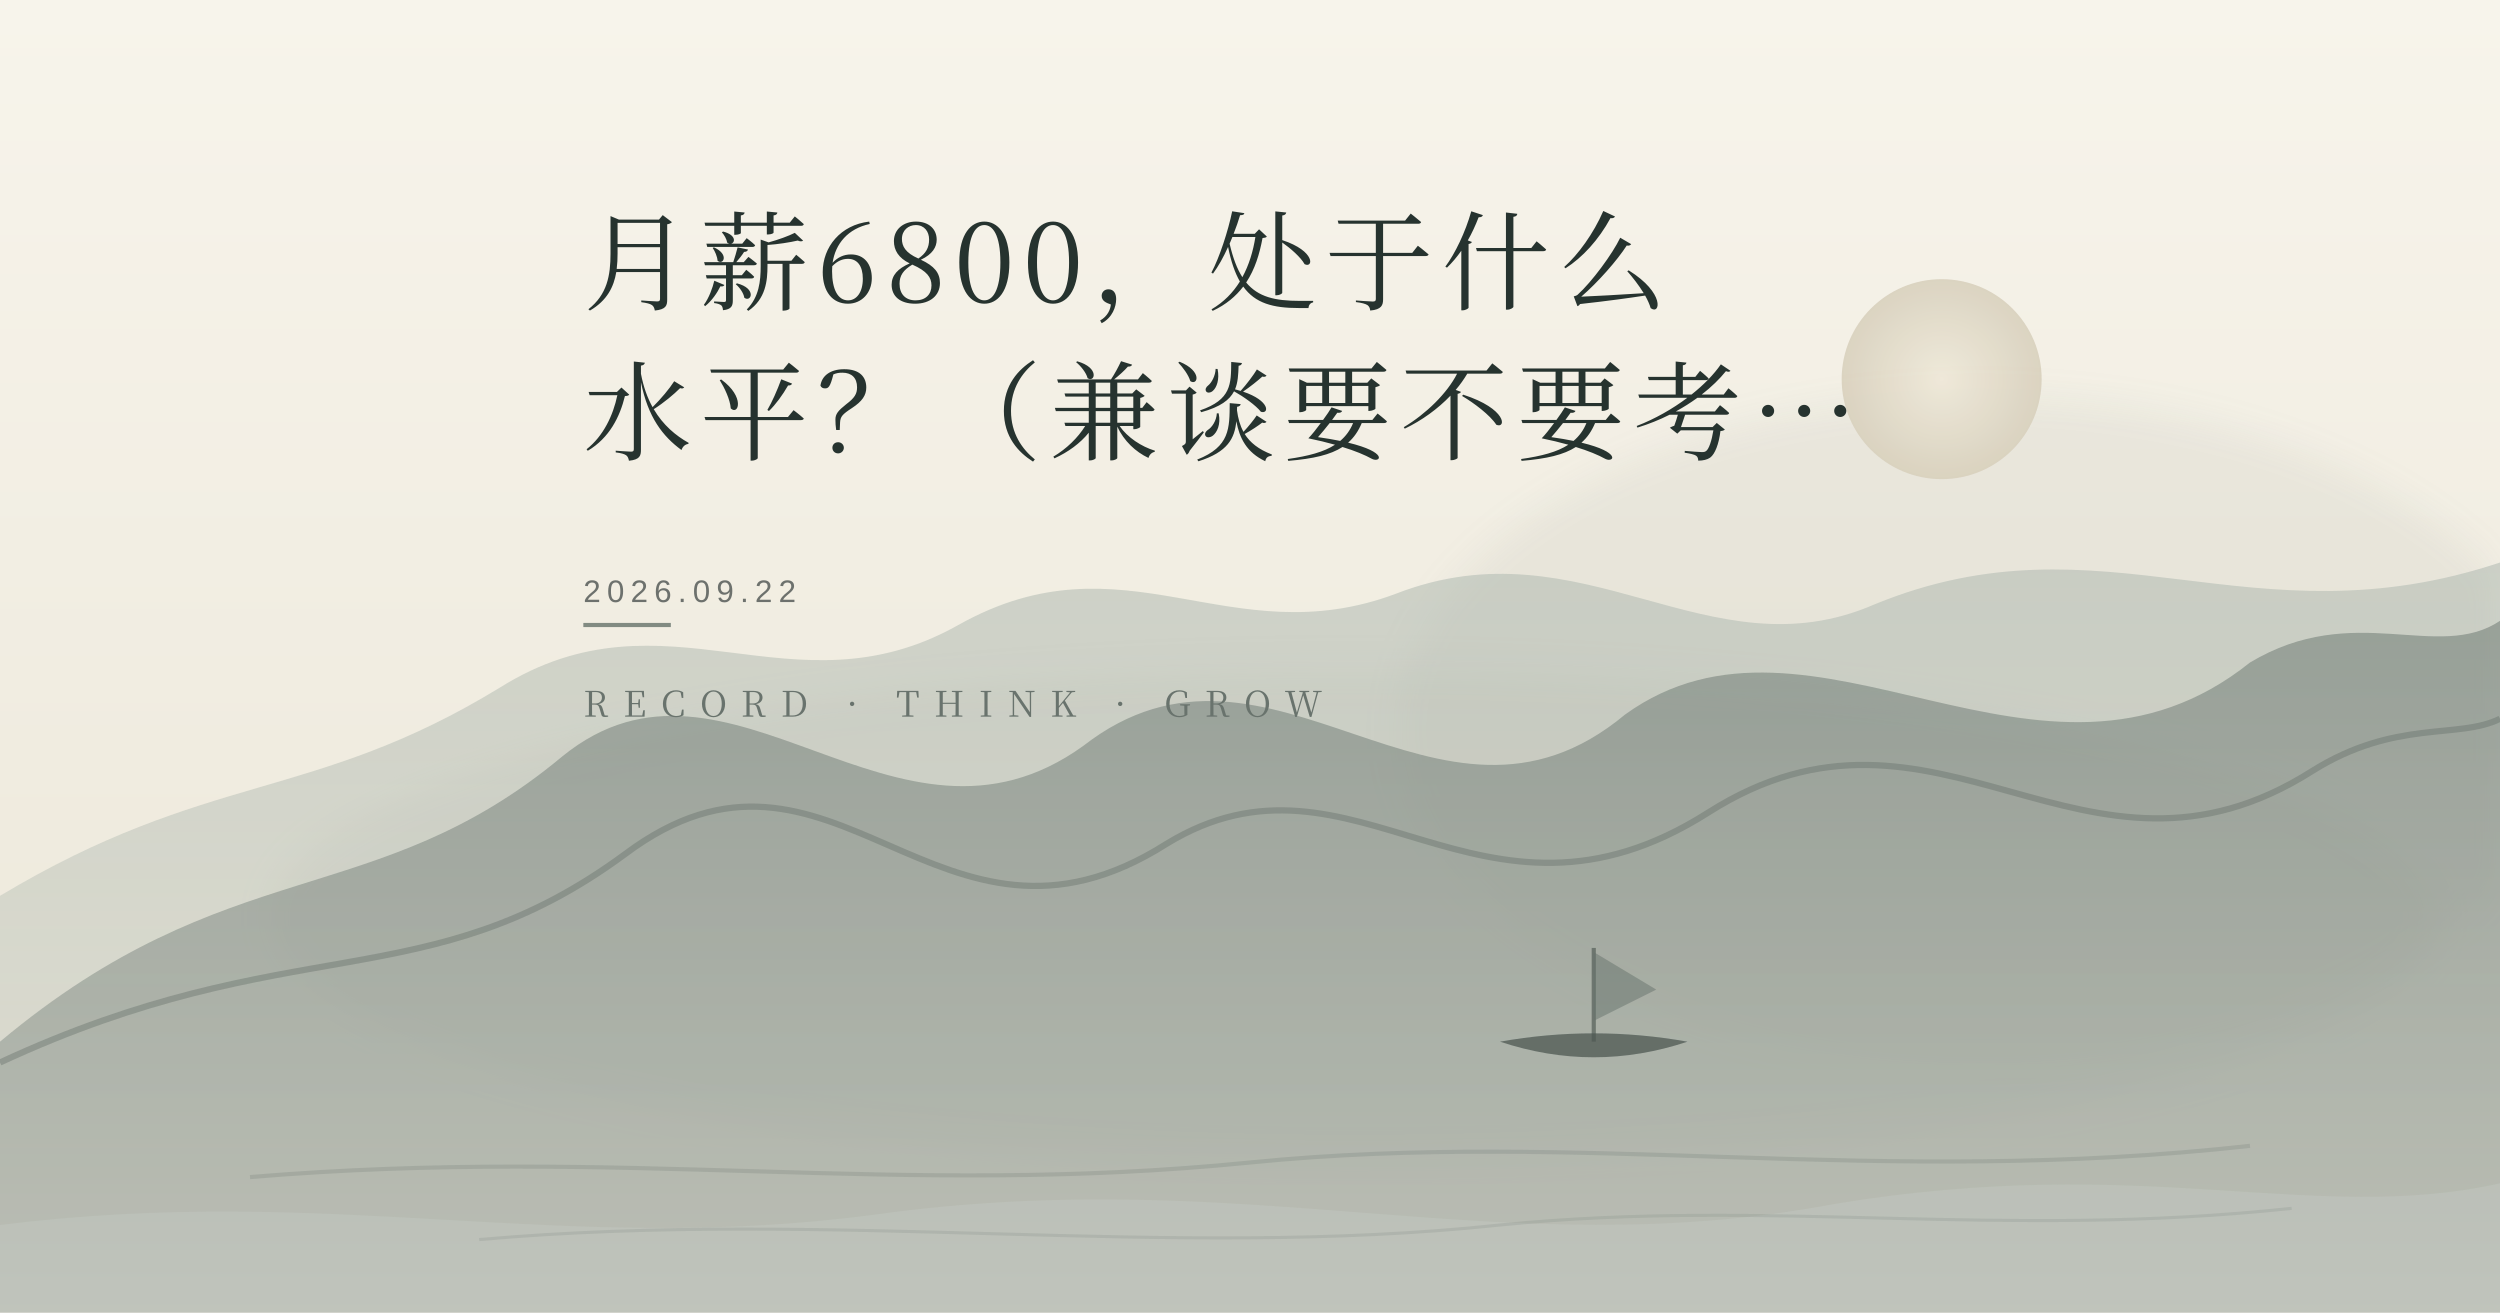
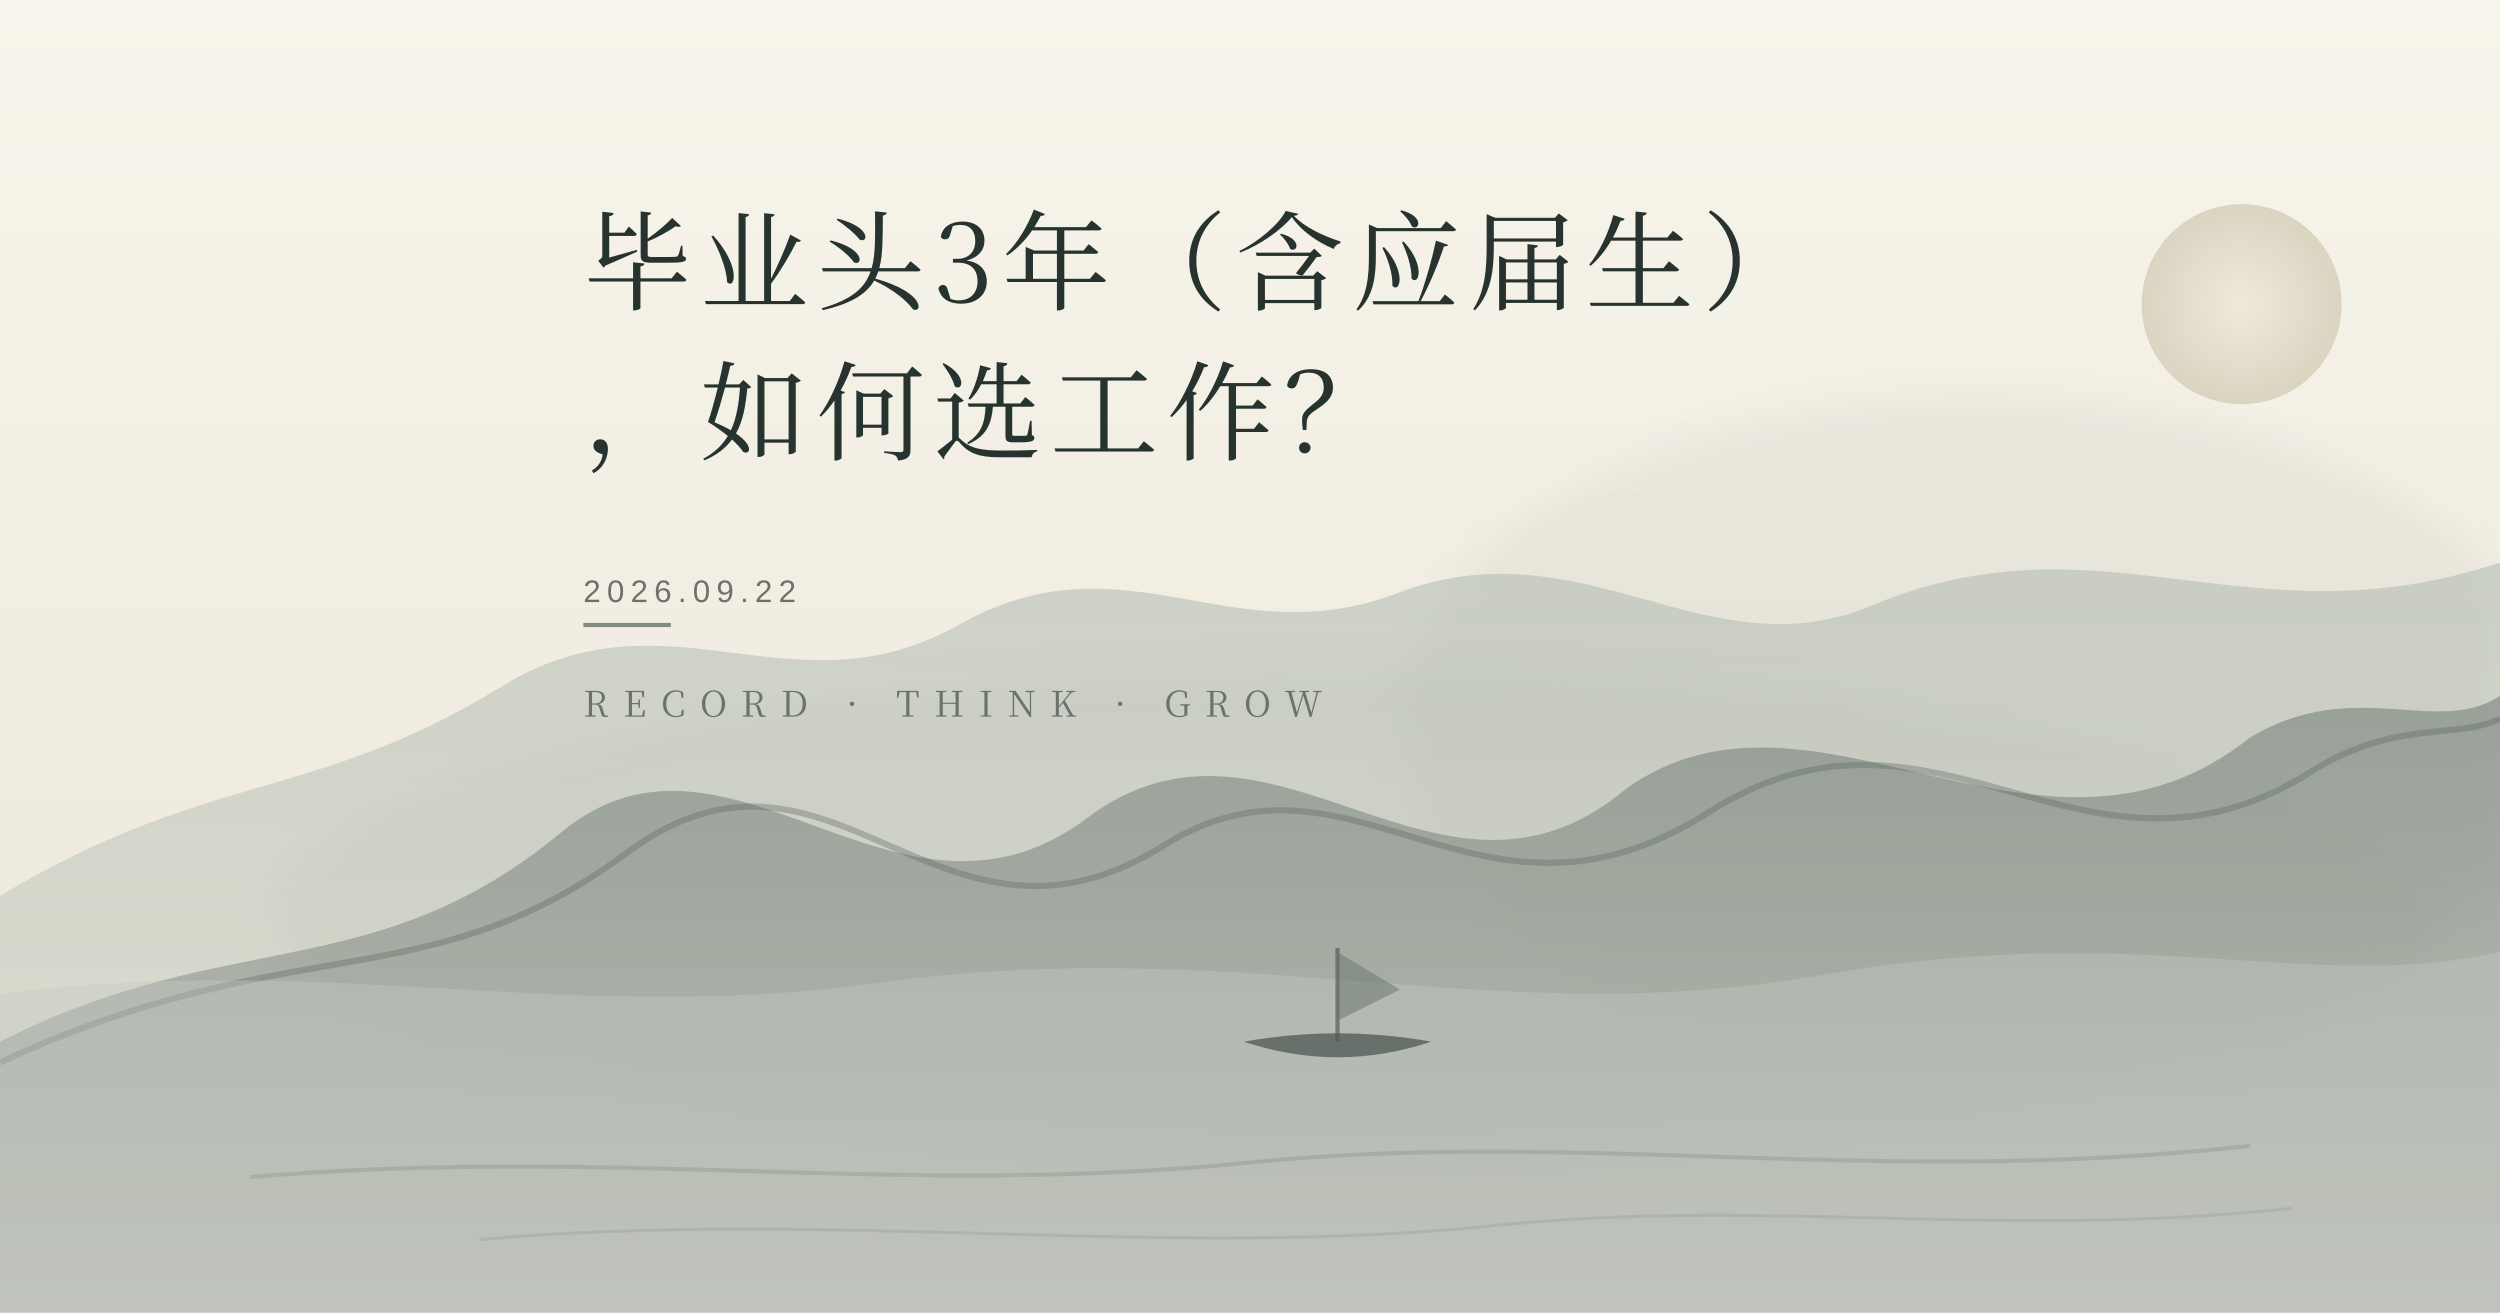
<svg xmlns="http://www.w3.org/2000/svg" width="1200" height="630" viewBox="0 0 1200 630">
  <defs>
    <linearGradient id="paper" x1="0" y1="0" x2="0" y2="1">
      <stop offset="0%" stop-color="#f7f4eb" />
      <stop offset="100%" stop-color="#ebe6d8" />
    </linearGradient>
    <linearGradient id="farMountain" x1="0" y1="0" x2="0" y2="1">
      <stop offset="0%" stop-color="#aeb8b0" />
      <stop offset="100%" stop-color="#d8d8cc" />
    </linearGradient>
    <linearGradient id="nearMountain" x1="0" y1="0" x2="0" y2="1">
      <stop offset="0%" stop-color="#69756f" />
      <stop offset="100%" stop-color="#9ba39b" />
    </linearGradient>
    <filter id="inkBlur">
      <feGaussianBlur stdDeviation="8" />
    </filter>
    <radialGradient id="moon">
      <stop offset="0%" stop-color="#eee8d8" />
      <stop offset="100%" stop-color="#d8d0bd" />
    </radialGradient>
    <style>

      .title {

        font-family:
          "Noto Serif CJK SC",
          "Source Han Serif SC",
          "Songti SC",
          "STSong",
          serif;

        font-size:
          52px;

        font-weight:
          500;

        letter-spacing:
          4px;

        fill:
          #26332f;
      }


      .subtitle {

        font-family:
          "Noto Serif CJK SC",
          "Source Han Serif SC",
          "Songti SC",
          "STSong",
          serif;

        font-size:
          17px;

        letter-spacing:
          7px;

        fill:
          #69736d;
      }


      .date {

        font-family:
          "Helvetica Neue",
          Arial,
          sans-serif;

        font-size:
          15px;

        letter-spacing:
          3px;

        fill:
          #6d716d;
      }

    </style>
  </defs>
  <rect x="0" y="0" width="1200" height="630" fill="url(#paper)" />
  <ellipse cx="650" cy="440" rx="520" ry="120" fill="#89958c" opacity="0.12" filter="url(#inkBlur)" />
  <ellipse cx="950" cy="350" rx="280" ry="160" fill="#738078" opacity="0.08" filter="url(#inkBlur)" />
-   <circle cx="932" cy="182" r="48" fill="url(#moon)" opacity="0.9" />
+   <circle cx="1076" cy="146" r="48" fill="url(#moon)" opacity="0.9" />
  <path d="       M0 430        C100 370         150 385         240 330        C320 280         380 345         460 300        C540 255         590 315         670 285        C760 250         820 325         900 290        C1010 245         1080 310         1200 270        L1200 630       L0 630       Z     " fill="url(#farMountain)" opacity="0.55" />
-   <path d="       M0 500        C110 408         180 438         270 363        C350 298         430 423         520 358        C610 288         690 418         780 343        C870 278         980 398         1080 318        C1130 288         1170 318         1200 298        L1200 630       L0 630       Z     " fill="url(#nearMountain)" opacity="0.52" />
+   <path d="       M0 500        C110 444         180 474         270 399        C350 334         430 459         520 394        C610 324         690 454         780 379        C870 314         980 434         1080 354        C1130 324         1170 354         1200 334        L1200 630       L0 630       Z     " fill="url(#nearMountain)" opacity="0.52" />
  <path d="       M0 510        C140 445         205 480         300 410        C400 335         450 475         560 405        C650 350         710 460         820 390        C930 320         1000 440         1110 370        C1150 345         1180 355         1200 345     " fill="none" stroke="#59645e" stroke-width="3" opacity="0.35" />
-   <path d="       M0 588        C160 568         270 603         420 583        C600 558         720 608         880 578        C1030 553         1110 588         1200 568        L1200 630       L0 630       Z     " fill="#c4cbc4" opacity="0.38" />
+   <path d="       M0 477        C160 457         270 492         420 472        C600 447         720 497         880 467        C1030 442         1110 477         1200 457        L1200 630       L0 630       Z     " fill="#c4cbc4" opacity="0.38" />
  <path d="       M120 565        C300 550         430 575         600 558        C760 542         900 570         1080 550     " fill="none" stroke="#77827b" stroke-width="2" opacity="0.28" />
  <path d="       M230 595        C400 580         560 605         720 588        C850 575         960 595         1100 580     " fill="none" stroke="#77827b" stroke-width="1.5" opacity="0.20" />
-   <text x="280" y="145" class="title">月薪6800，处于什么</text>
-   <text x="280" y="217" class="title">水平？（兼谈要不要考…</text>
+   <text x="280" y="145" class="title">毕业头3年（含应届生）</text>
+   <text x="280" y="217" class="title">，如何选工作？</text>
  <rect x="280" y="299" width="42" height="2" fill="#52615a" opacity="0.7" />
  <text x="280" y="344" class="subtitle">RECORD · THINK · GROW</text>
  <text x="280" y="289" class="date">2026.09.22</text>
-   <path d="       M720 500        Q765 492         810 500        Q765 515         720 500        Z     " fill="#4d5752" opacity="0.75" />
-   <line x1="765" y1="500" x2="765" y2="455" stroke="#4d5752" stroke-width="2" opacity="0.65" />
-   <path d="       M765 457       L765 490       L795 475       Z     " fill="#66716b" opacity="0.5" />
+   <path d="       M597 500        Q642 492         687 500        Q642 515         597 500        Z     " fill="#4d5752" opacity="0.75" />
+   <line x1="642" y1="500" x2="642" y2="455" stroke="#4d5752" stroke-width="2" opacity="0.65" />
+   <path d="       M642 457       L642 490       L672 475       Z     " fill="#66716b" opacity="0.5" />
</svg>
